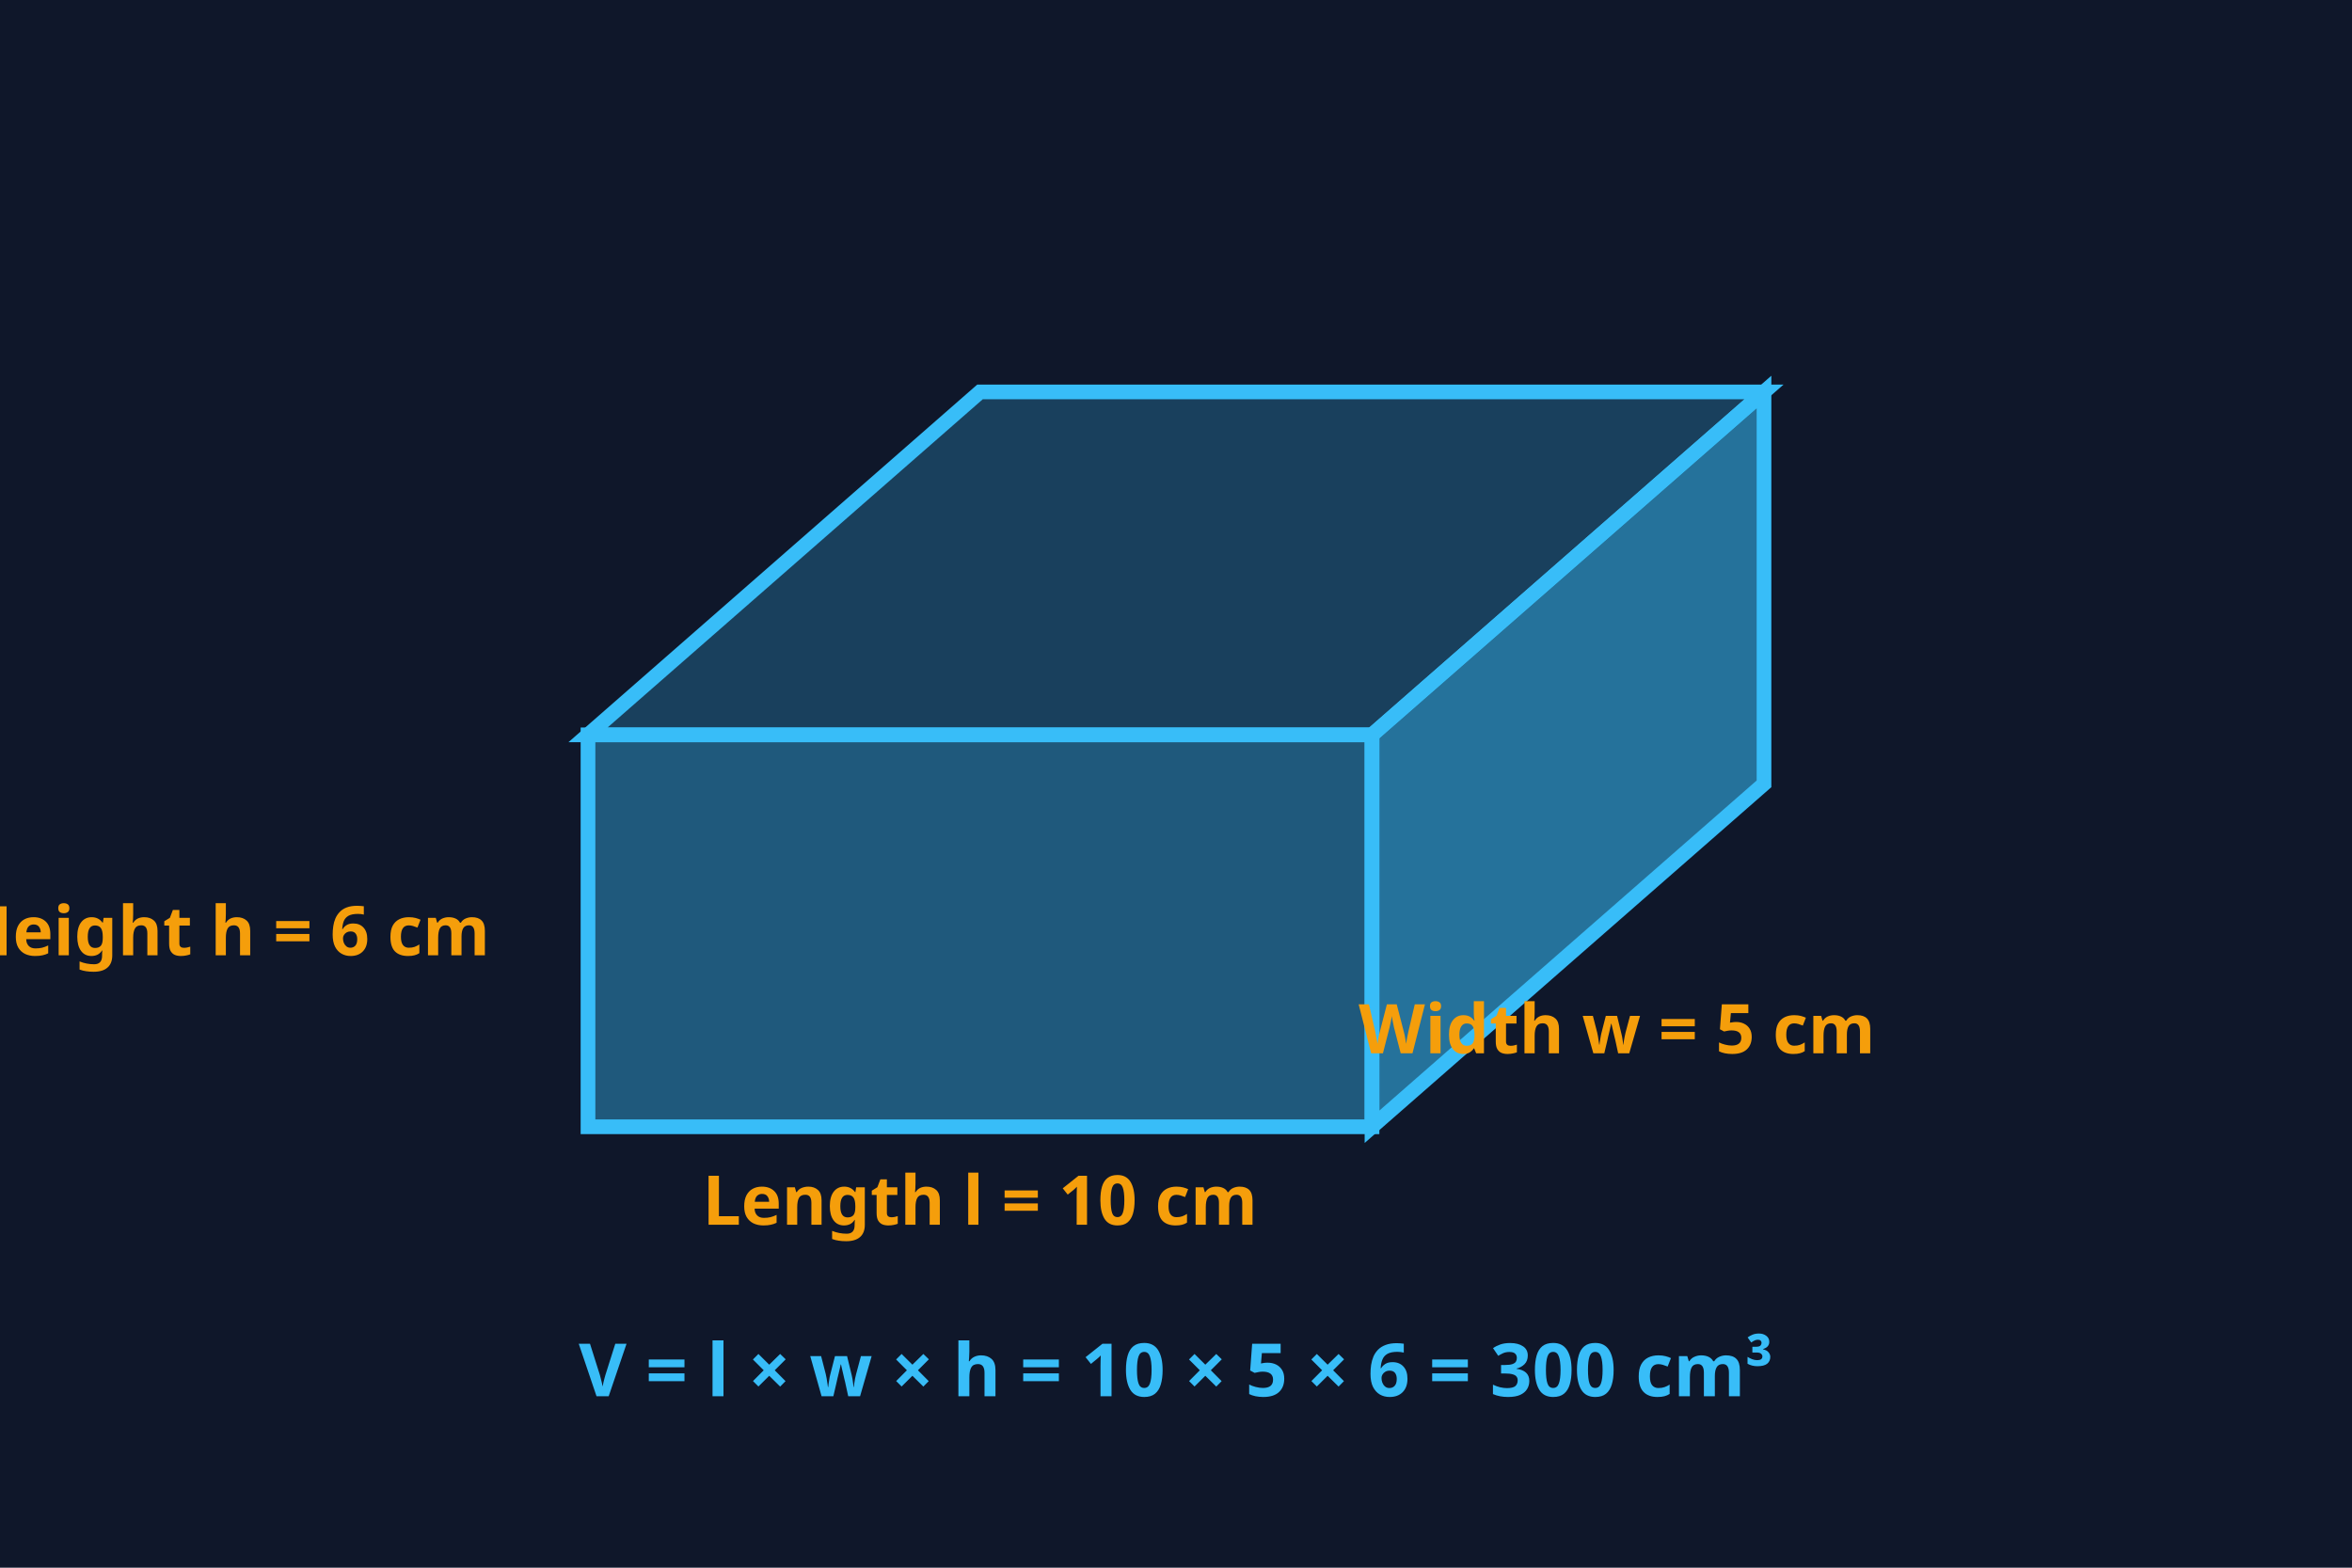
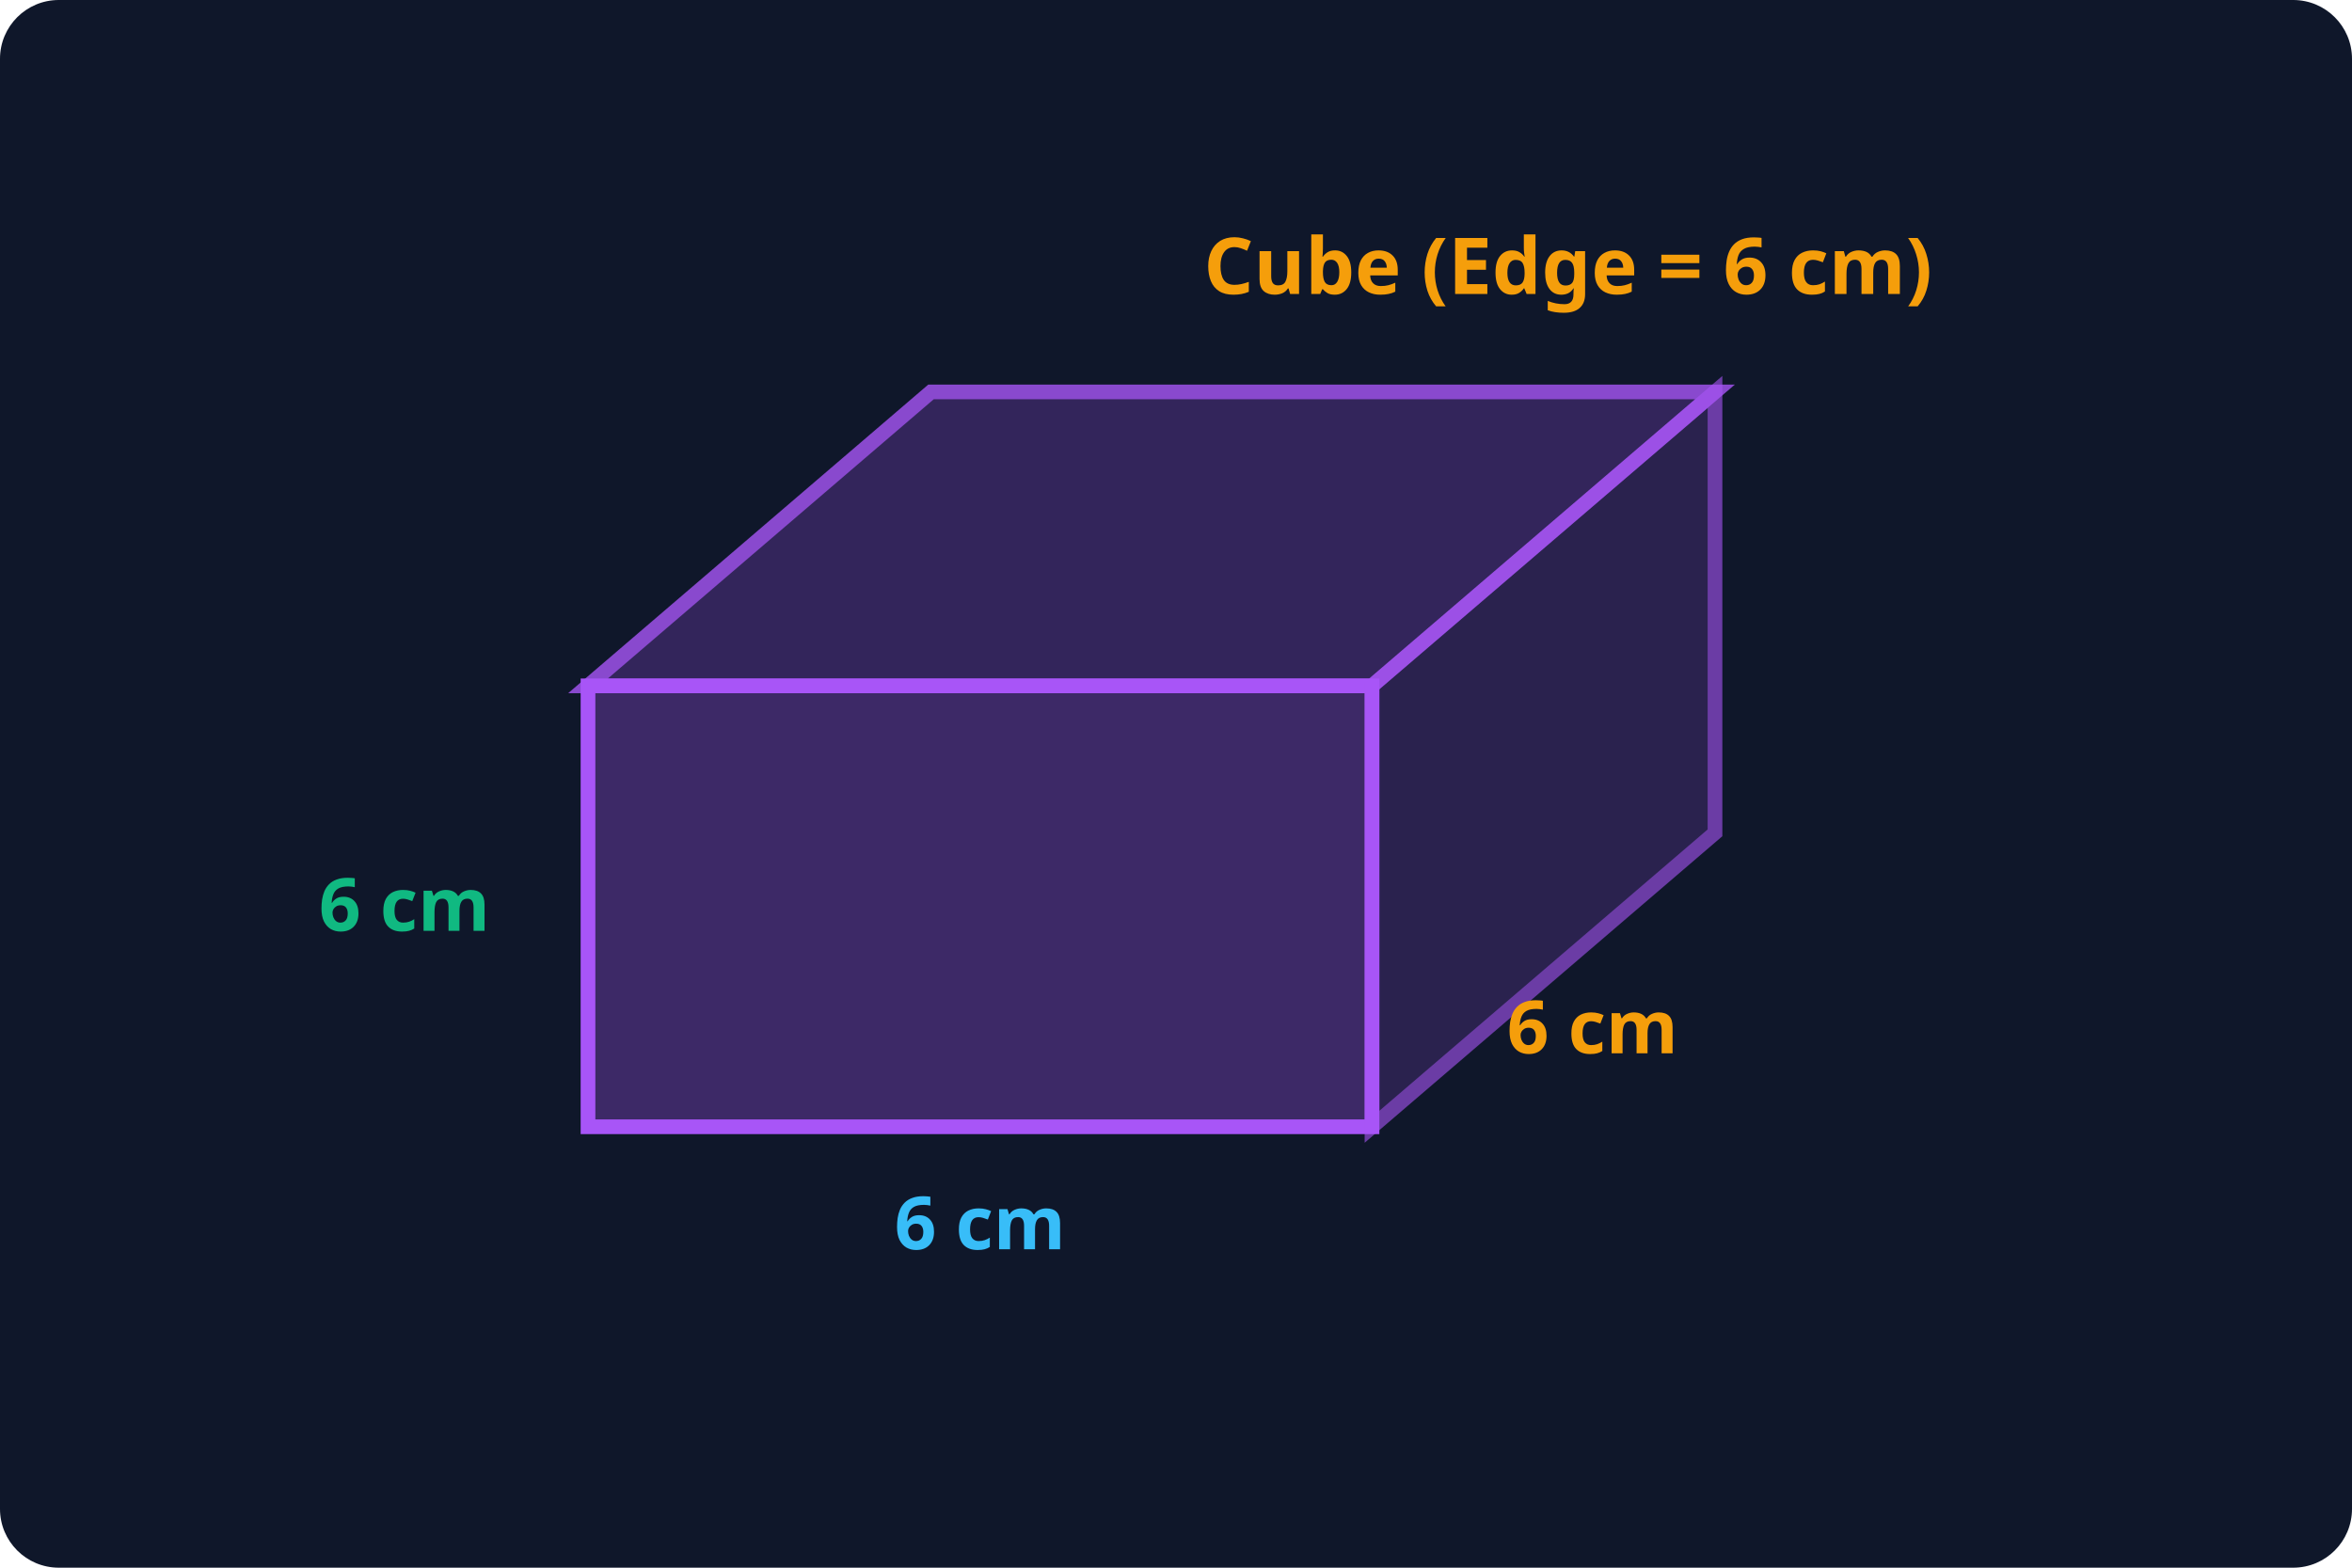
<svg xmlns="http://www.w3.org/2000/svg" width="480" height="320" viewBox="0 0 480 320">
  <defs>
    <marker id="arrow" viewBox="0 0 10 10" refX="5" refY="5" markerWidth="6" markerHeight="6" orient="auto-start-reverse">
      <path d="M 0 0 L 10 5 L 0 10 z" fill="#f59e0b" />
    </marker>
  </defs>
-   <rect width="100%" height="100%" fill="#0f172a" />
-   <g transform="translate(100, 30)">
-     <polygon points="20,120 180,120 180,200 20,200" fill="rgba(56, 189, 248, 0.4)" stroke="#38bdf8" stroke-width="3" />
-     <polygon points="20,120 100,50 260,50 180,120" fill="rgba(56, 189, 248, 0.25)" stroke="#38bdf8" stroke-width="3" />
-     <polygon points="180,120 260,50 260,130 180,200" fill="rgba(56, 189, 248, 0.55)" stroke="#38bdf8" stroke-width="3" />
-     <text x="100" y="220" text-anchor="middle" font-family="sans-serif" font-size="14" fill="#f59e0b" font-weight="bold">Length l = 10 cm</text>
-     <text x="230" y="185" text-anchor="middle" font-family="sans-serif" font-size="14" fill="#f59e0b" font-weight="bold">Width w = 5 cm</text>
-     <text x="0" y="165" text-anchor="end" font-family="sans-serif" font-size="14" fill="#f59e0b" font-weight="bold">Height h = 6 cm</text>
-     <text x="140" y="255" text-anchor="middle" font-family="sans-serif" font-size="15" fill="#38bdf8" font-weight="bold">V = l × w × h = 10 × 5 × 6 = 300 cm³</text>
+   <rect width="100%" height="100%" fill="#0f172a" rx="12" />
+   <g transform="translate(80, 30)">
+     <text x="240" y="30" text-anchor="middle" font-family="sans-serif" font-size="16" fill="#f59e0b" font-weight="bold">Cube (Edge = 6 cm)</text>
+     <polygon points="40,110 200,110 200,200 40,200" fill="rgba(168, 85, 247, 0.3)" stroke="#a855f7" stroke-width="3" />
+     <polygon points="40,110 110,50 270,50 200,110" fill="rgba(168, 85, 247, 0.3)" stroke="#a855f7" stroke-width="3" opacity="0.8" />
+     <polygon points="200,110 270,50 270,140 200,200" fill="rgba(168, 85, 247, 0.3)" stroke="#a855f7" stroke-width="3" opacity="0.6" />
+     <text x="120" y="225" text-anchor="middle" font-family="sans-serif" font-size="15" fill="#38bdf8" font-weight="bold">6 cm</text>
+     <text x="245" y="185" text-anchor="middle" font-family="sans-serif" font-size="15" fill="#f59e0b" font-weight="bold">6 cm</text>
+     <text x="20" y="160" text-anchor="end" font-family="sans-serif" font-size="15" fill="#10b981" font-weight="bold">6 cm</text>
  </g>
</svg>
